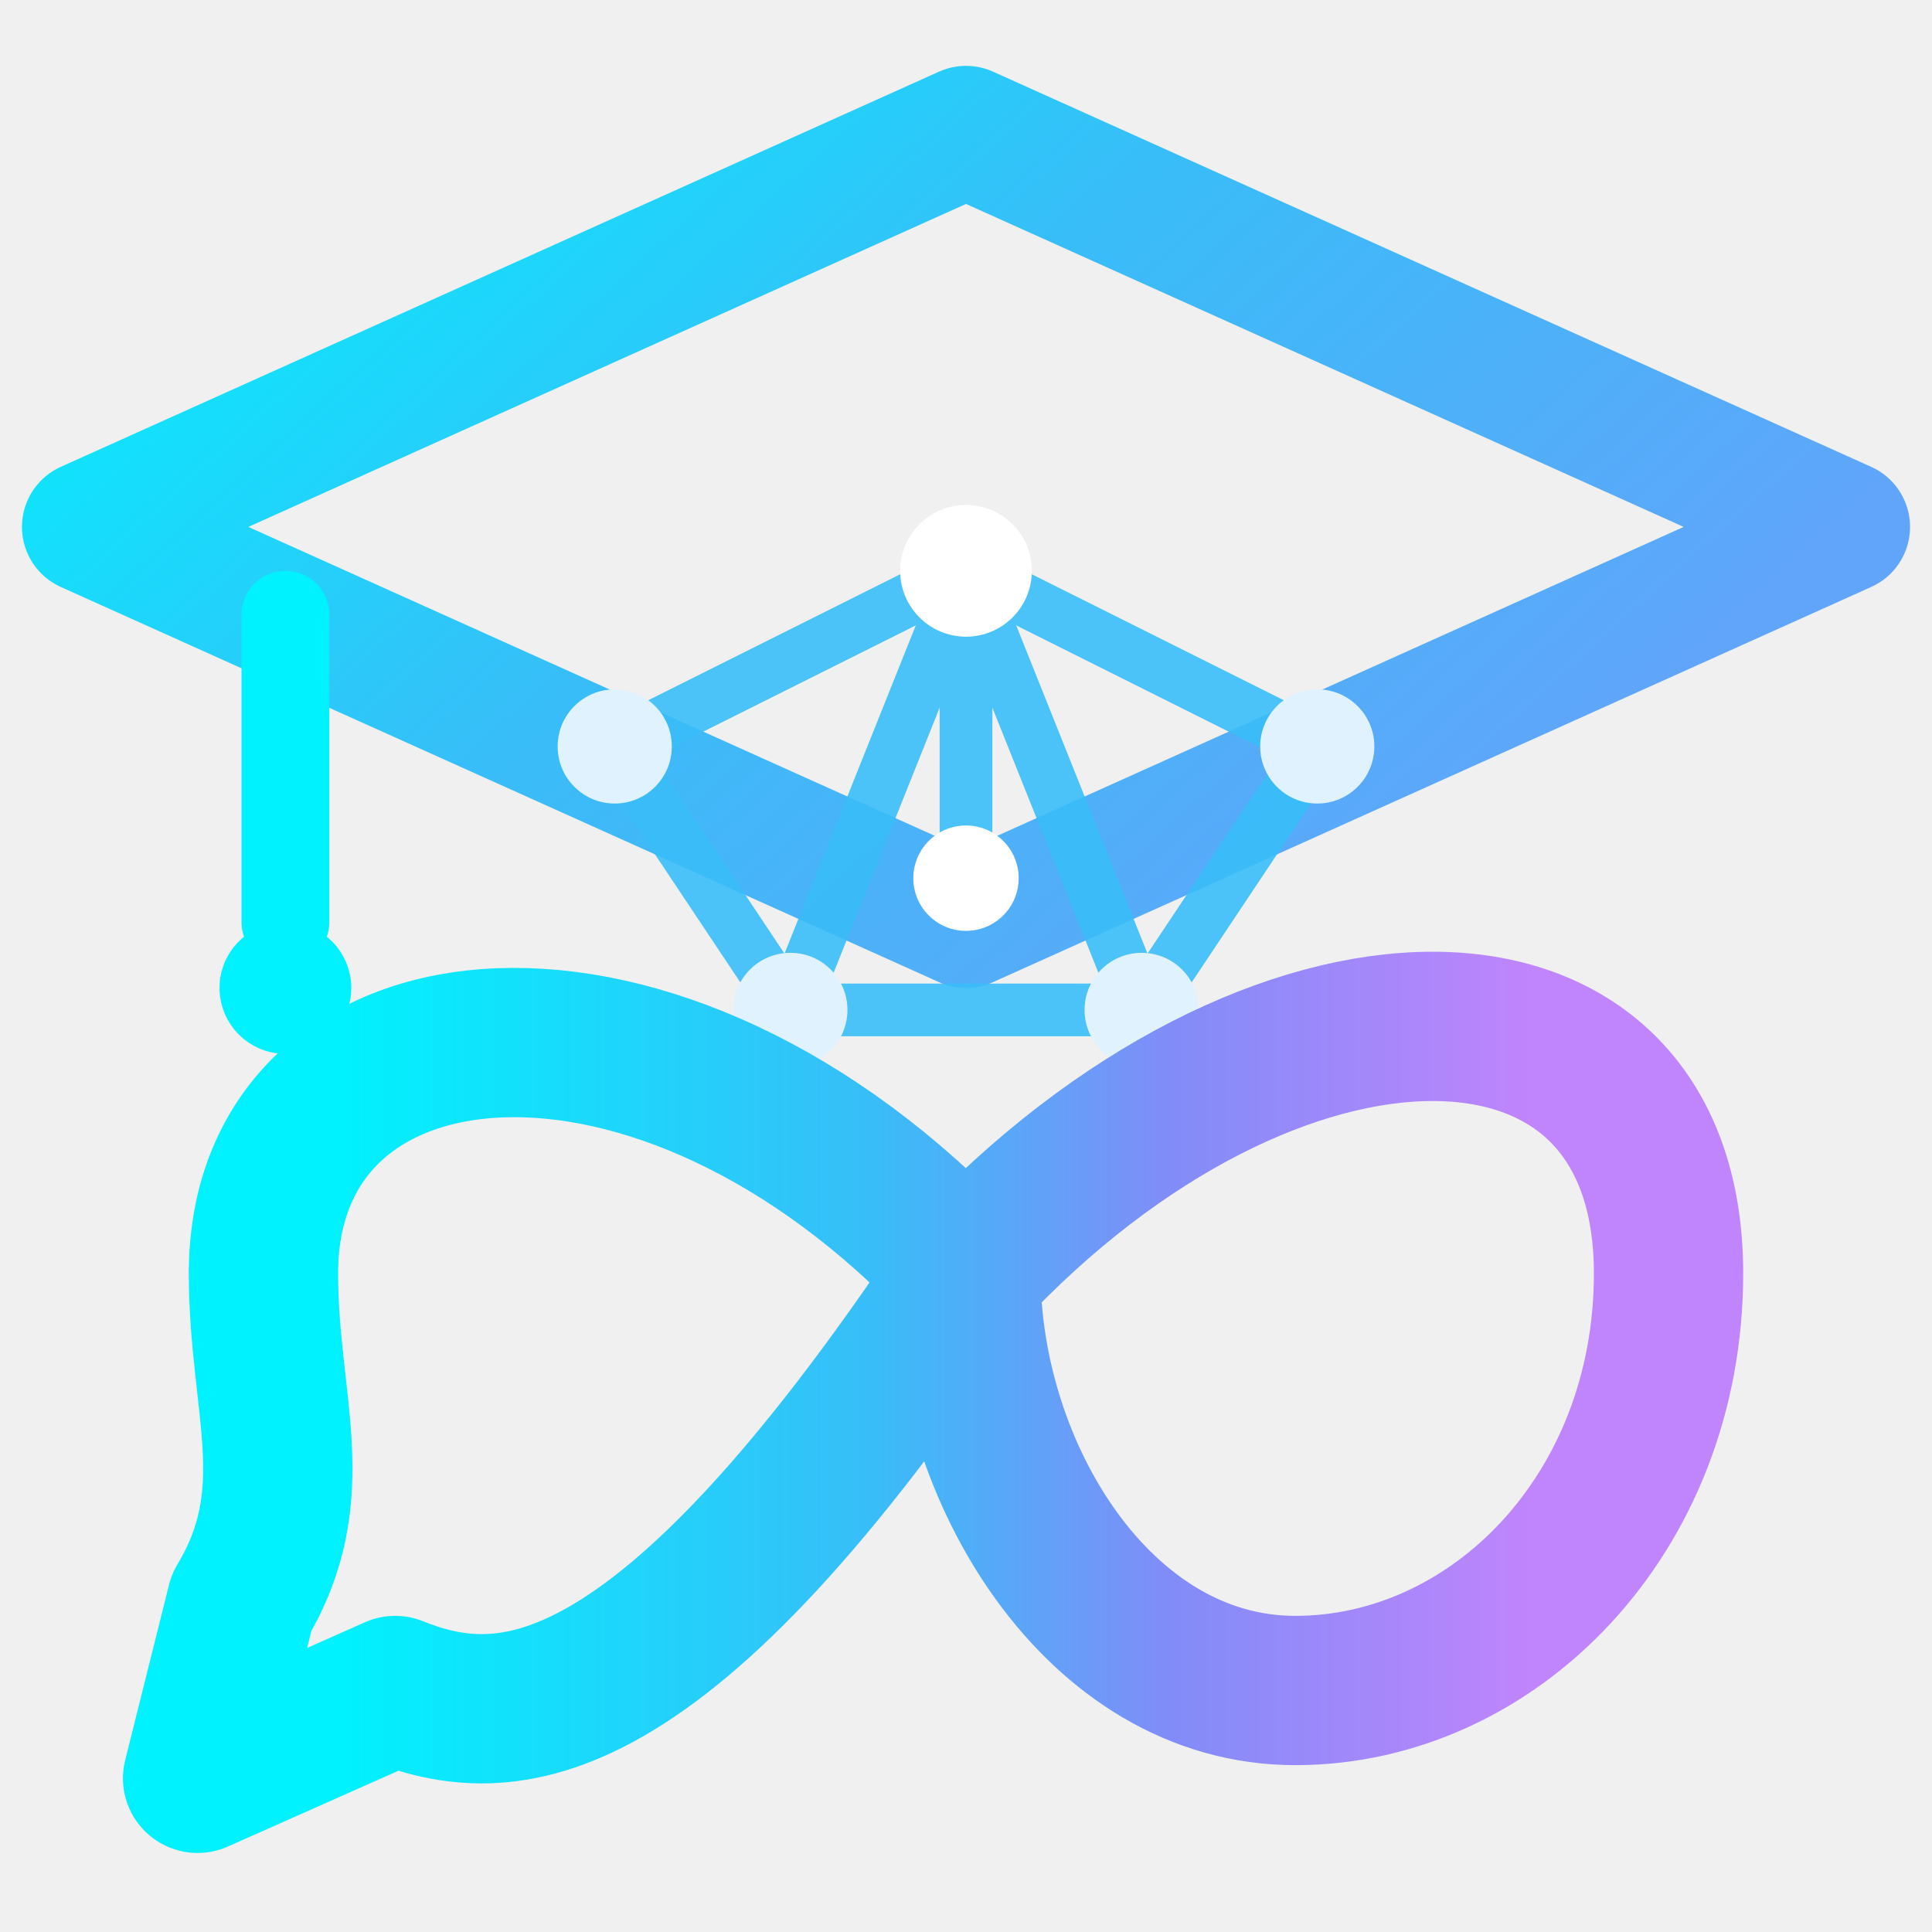
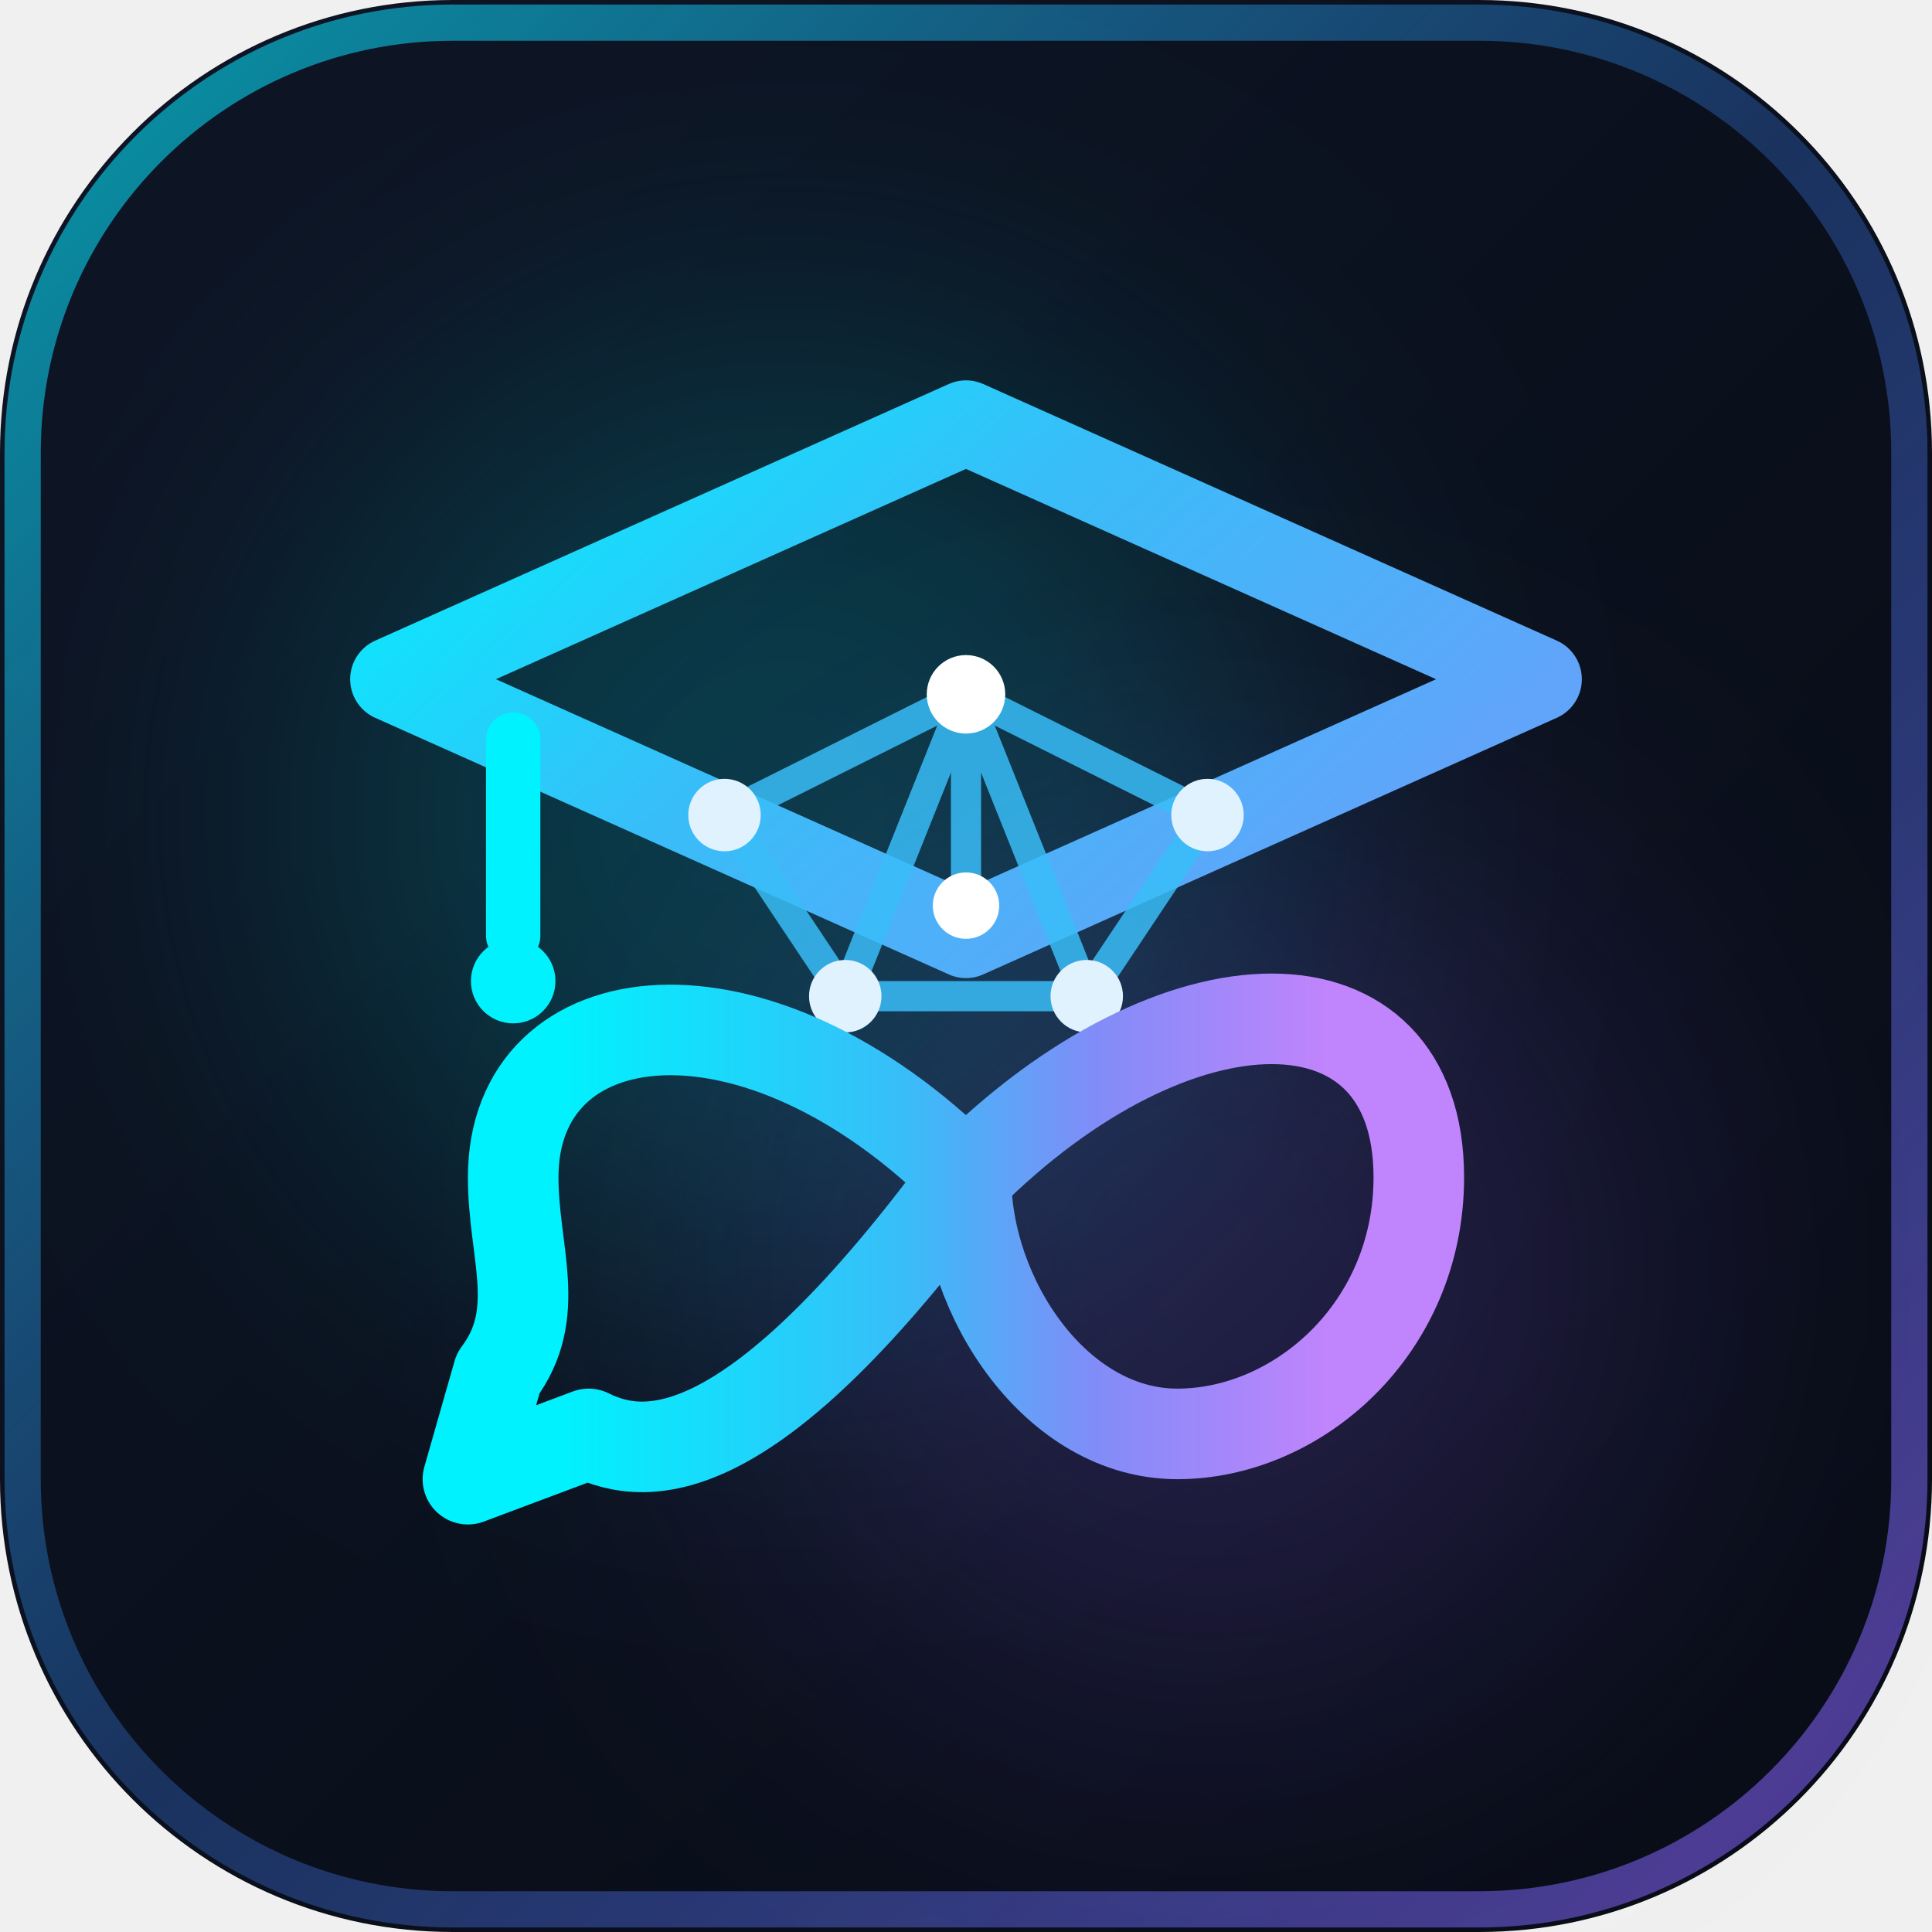
- <svg xmlns="http://www.w3.org/2000/svg" viewBox="10 11 44 42" width="64" height="64">
+ <svg xmlns="http://www.w3.org/2000/svg" viewBox="0 0 64 64" width="64" height="64">
  <defs>
+     <linearGradient id="bgGrad" x1="0%" y1="0%" x2="100%" y2="100%">
+       <stop offset="0%" stop-color="#0E1526" />
+       <stop offset="100%" stop-color="#070B14" />
+     </linearGradient>
+     <linearGradient id="borderGrad" x1="0%" y1="0%" x2="100%" y2="100%">
+       <stop offset="0%" stop-color="#00F2FE" stop-opacity="0.6" />
+       <stop offset="50%" stop-color="#3B82F6" stop-opacity="0.3" />
+       <stop offset="100%" stop-color="#8B5CF6" stop-opacity="0.6" />
+     </linearGradient>
    <linearGradient id="capGrad" x1="0%" y1="0%" x2="100%" y2="50%">
      <stop offset="0%" stop-color="#00F2FE" />
      <stop offset="50%" stop-color="#38BDF8" />
      <stop offset="100%" stop-color="#60A5FA" />
    </linearGradient>
    <linearGradient id="infinityGrad" x1="10%" y1="80%" x2="90%" y2="80%">
      <stop offset="0%" stop-color="#00F2FE" />
      <stop offset="45%" stop-color="#38BDF8" />
      <stop offset="70%" stop-color="#818CF8" />
      <stop offset="100%" stop-color="#C084FC" />
    </linearGradient>
  </defs>
-   <path d="M 32 13 L 52 22 L 32 31 L 12 22 Z" fill="none" stroke="url(#capGrad)" stroke-width="3" stroke-linejoin="round" stroke-linecap="round" />
-   <path d="M 16.5 24 L 16.5 31" fill="none" stroke="#00F2FE" stroke-width="2" stroke-linecap="round" />
-   <circle cx="16.5" cy="32.5" r="1.5" fill="#00F2FE" />
-   <g stroke="#38BDF8" stroke-width="1.2" opacity="0.9" stroke-linecap="round" stroke-linejoin="round">
+   <rect width="64" height="64" rx="15" fill="url(#bgGrad)" />
+   <rect x="0.75" y="0.75" width="62.5" height="62.5" rx="14.25" fill="none" stroke="url(#borderGrad)" stroke-width="1.2" />
+   <circle cx="26" cy="27" r="16" fill="#00F2FE" opacity="0.18" filter="blur(6px)" />
+   <circle cx="40" cy="42" r="15" fill="#8B5CF6" opacity="0.18" filter="blur(6px)" />
+   <path d="M 32 14 L 51 22.5 L 32 31 L 13 22.5 Z" fill="none" stroke="url(#capGrad)" stroke-width="2.8" stroke-linejoin="round" stroke-linecap="round" />
+   <path d="M 17 24.5 L 17 31" fill="none" stroke="#00F2FE" stroke-width="1.8" stroke-linecap="round" />
+   <circle cx="17" cy="32.5" r="1.4" fill="#00F2FE" />
+   <g stroke="#38BDF8" stroke-width="1" opacity="0.85" stroke-linecap="round" stroke-linejoin="round">
    <line x1="24" y1="27" x2="32" y2="23" />
    <line x1="32" y1="23" x2="40" y2="27" />
    <line x1="24" y1="27" x2="28" y2="33" />
    <line x1="32" y1="23" x2="28" y2="33" />
    <line x1="32" y1="23" x2="36" y2="33" />
    <line x1="40" y1="27" x2="36" y2="33" />
    <line x1="28" y1="33" x2="36" y2="33" />
    <line x1="32" y1="23" x2="32" y2="30" />
  </g>
-   <circle cx="32" cy="23" r="1.5" fill="#FFFFFF" />
-   <circle cx="24" cy="27" r="1.3" fill="#E0F2FE" />
-   <circle cx="40" cy="27" r="1.3" fill="#E0F2FE" />
-   <circle cx="28" cy="33" r="1.3" fill="#E0F2FE" />
-   <circle cx="36" cy="33" r="1.3" fill="#E0F2FE" />
-   <circle cx="32" cy="30" r="1.2" fill="#FFFFFF" />
-   <path d="M 32 39            C 25 31.5, 16 32.5, 16 39            C 16 42, 17 44, 15.5 46.5            L 14.5 50.5            L 19 48.5            C 21.5 49.5, 25 49.5, 32 39            C 39 31.5, 48 31.5, 48 39            C 48 44.5, 44 48.5, 39.5 48.5            C 35 48.5, 32 43.5, 32 39 Z" fill="none" stroke="url(#infinityGrad)" stroke-width="3.4" stroke-linecap="round" stroke-linejoin="round" />
+   <circle cx="32" cy="23" r="1.3" fill="#FFFFFF" />
+   <circle cx="24" cy="27" r="1.2" fill="#E0F2FE" />
+   <circle cx="40" cy="27" r="1.2" fill="#E0F2FE" />
+   <circle cx="28" cy="33" r="1.2" fill="#E0F2FE" />
+   <circle cx="36" cy="33" r="1.2" fill="#E0F2FE" />
+   <circle cx="32" cy="30" r="1.1" fill="#FFFFFF" />
+   <path d="M 32 39            C 25 32, 17 33, 17 39            C 17 41.5, 18 43.5, 16.5 45.5            L 15.5 49            L 19.5 47.5            C 21.5 48.5, 25 48.5, 32 39            C 39 32, 47 32, 47 39            C 47 44, 43 47.5, 39 47.5            C 35 47.5, 32 43, 32 39 Z" fill="none" stroke="url(#infinityGrad)" stroke-width="3" stroke-linecap="round" stroke-linejoin="round" />
</svg>
